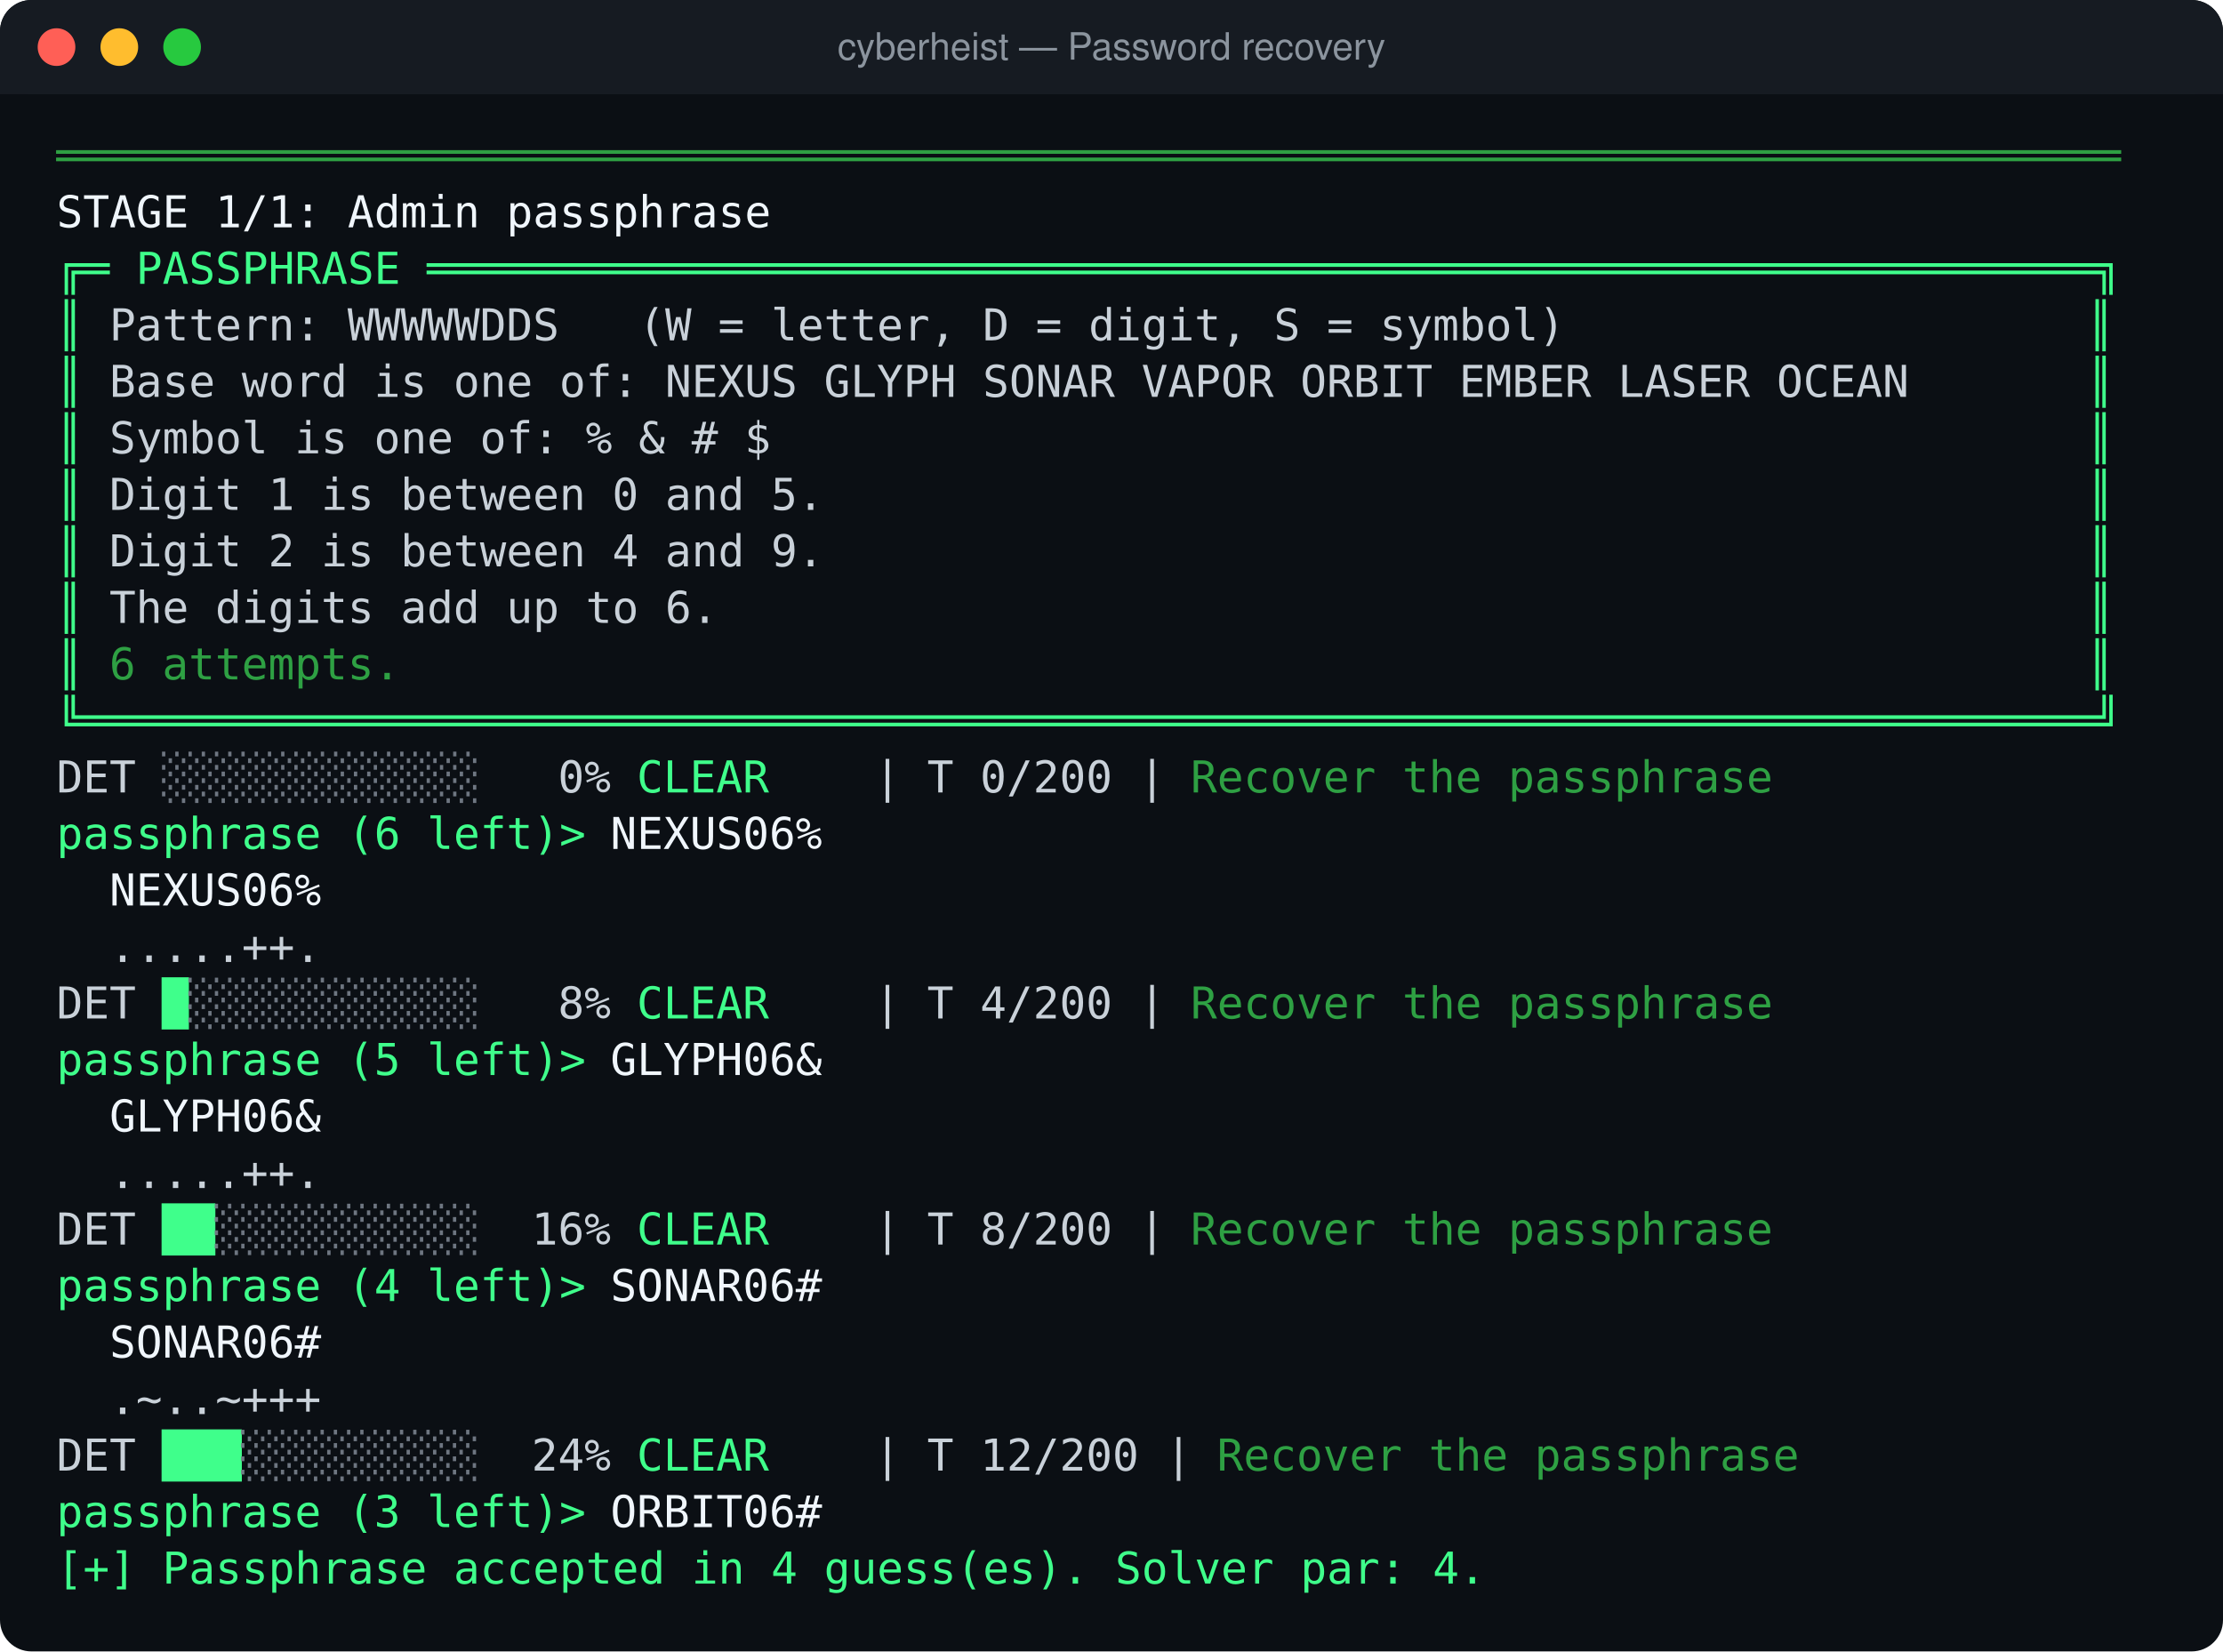
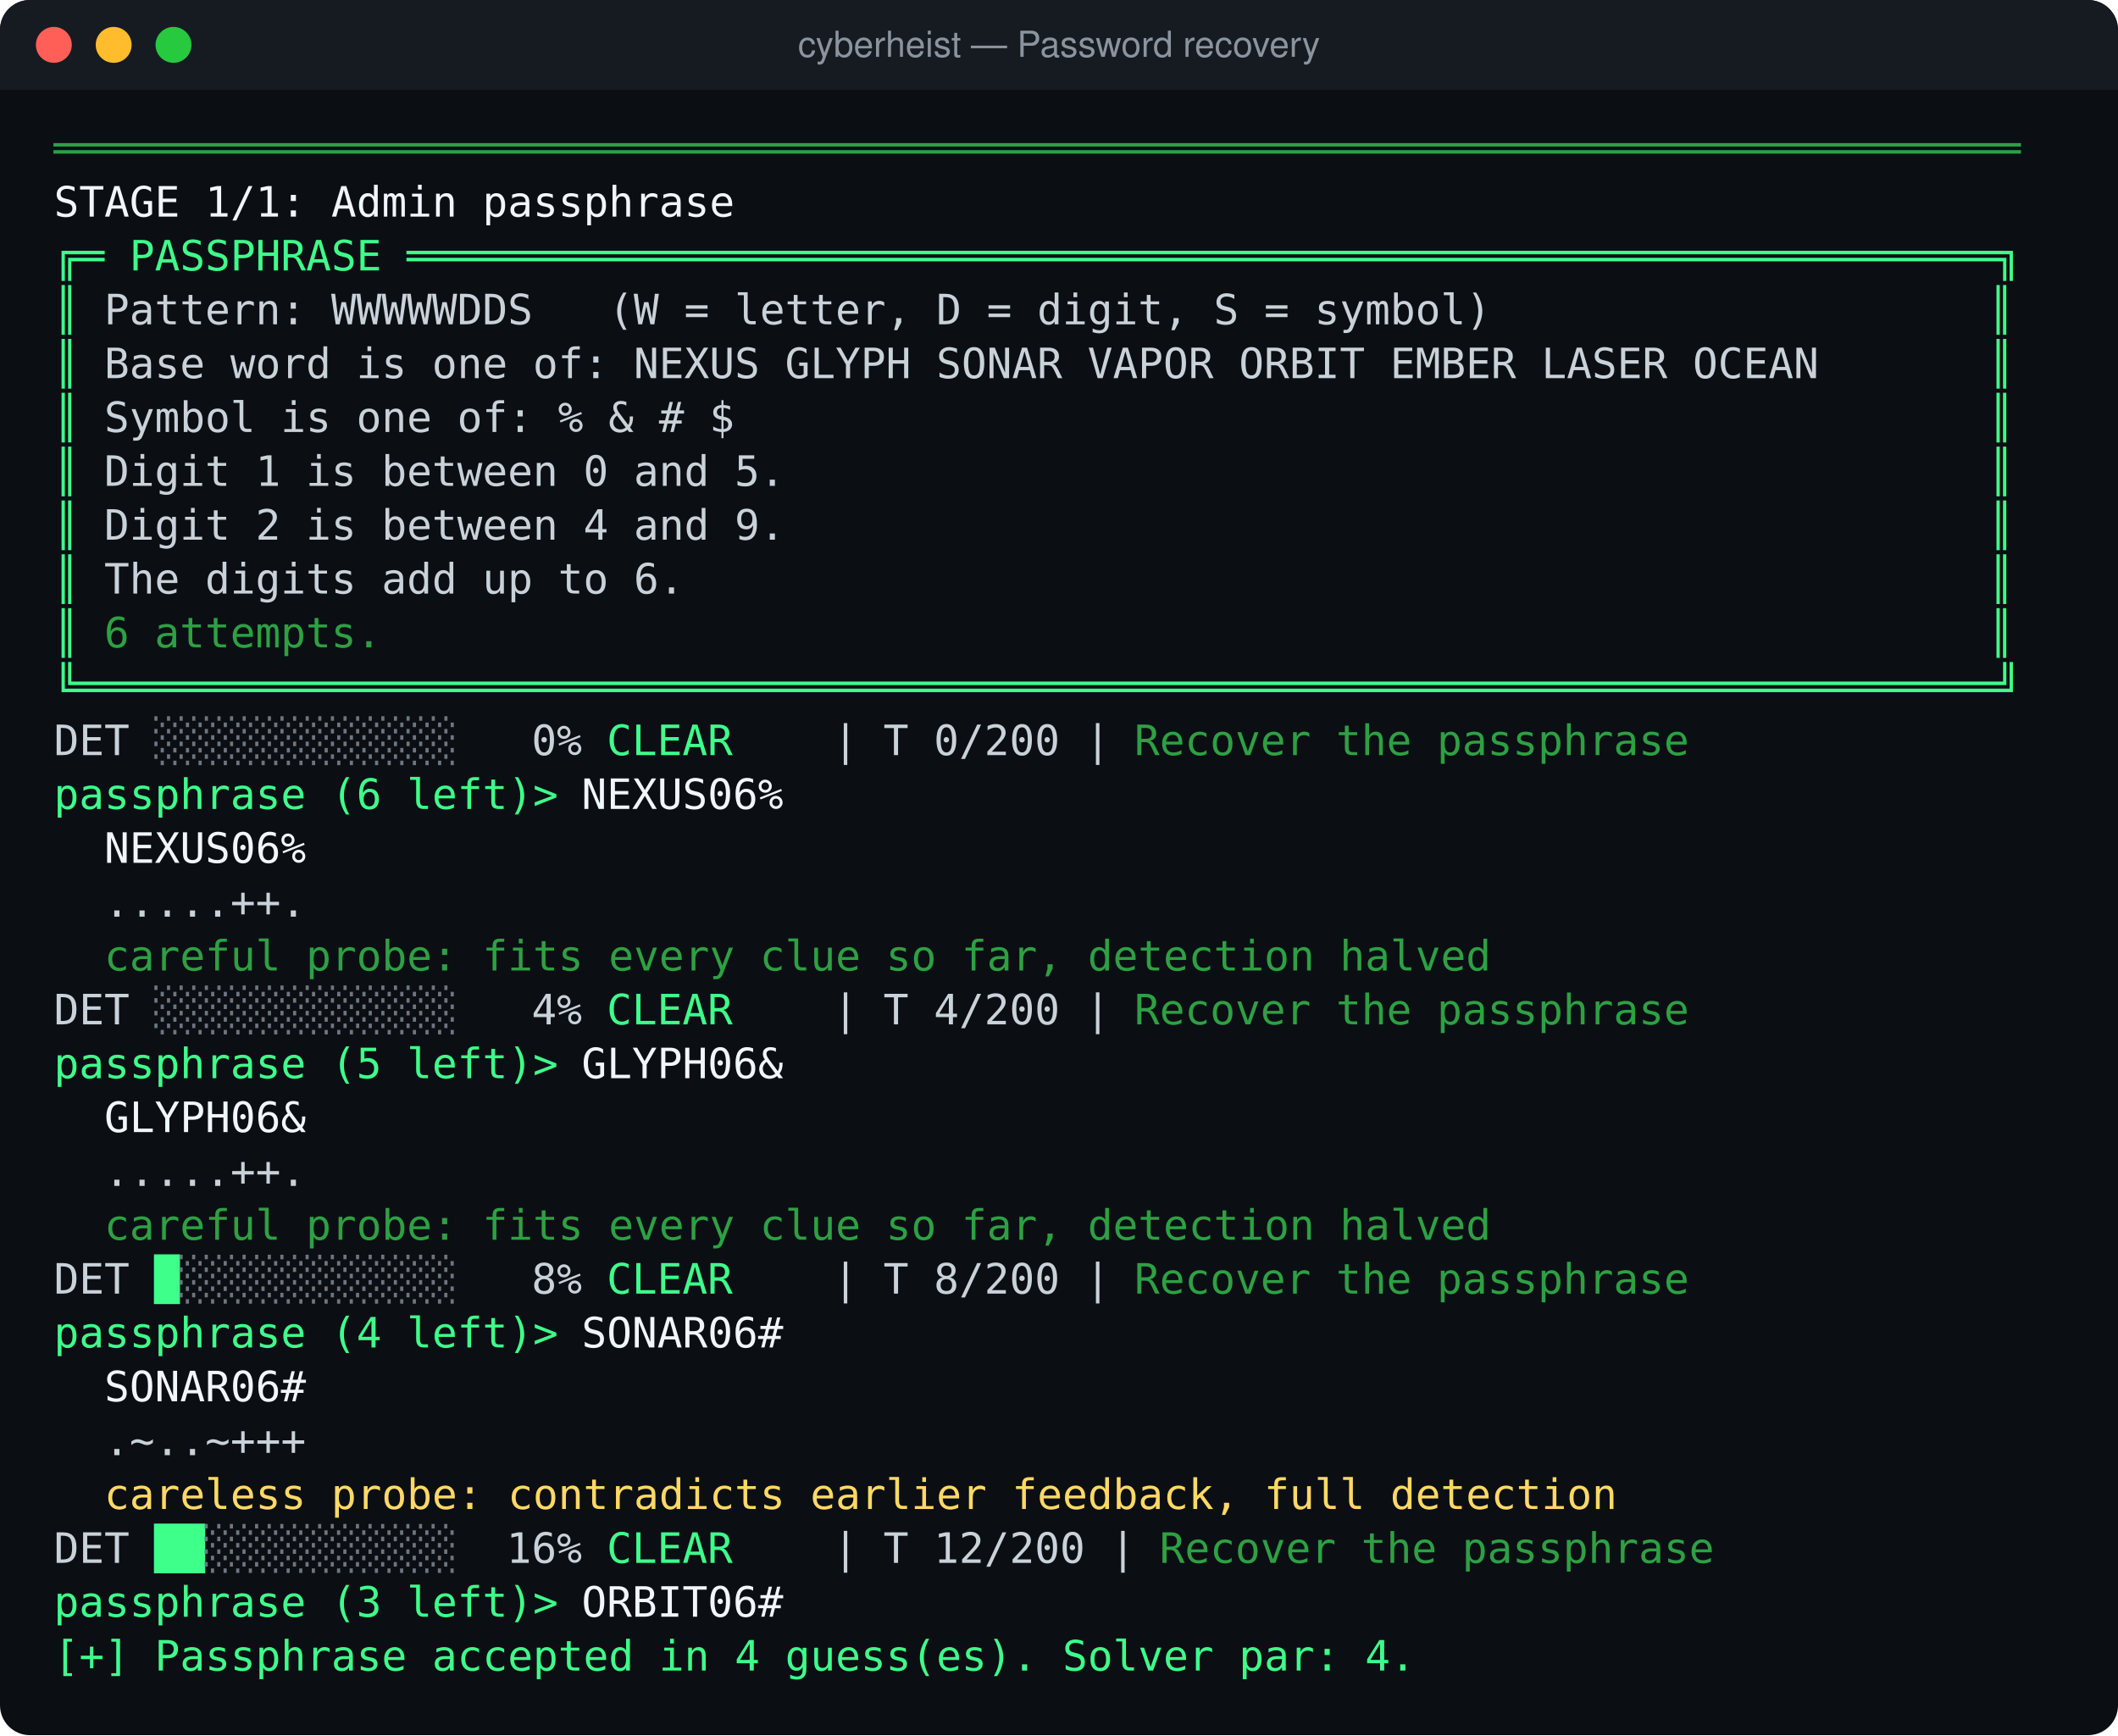
- <svg xmlns="http://www.w3.org/2000/svg" width="708" height="526" viewBox="0 0 708 526">
+ <svg xmlns="http://www.w3.org/2000/svg" width="708" height="580" viewBox="0 0 708 580">
  <rect width="100%" height="100%" rx="10" fill="#0b0f14" />
  <rect width="100%" height="30" rx="10" fill="#161b22" />
  <rect y="20" width="100%" height="10" fill="#161b22" />
  <circle cx="18" cy="15" r="6" fill="#ff5f56" />
  <circle cx="38" cy="15" r="6" fill="#ffbd2e" />
  <circle cx="58" cy="15" r="6" fill="#27c93f" />
  <text x="354" y="19" fill="#8b949e" font-family="Segoe UI, Helvetica, Arial, sans-serif" font-size="12" text-anchor="middle">cyberheist — Password recovery</text>
  <g font-family="Cascadia Mono, Consolas, DejaVu Sans Mono, Menlo, monospace" font-size="14" xml:space="preserve">
    <text y="54.4">
      <tspan x="18.0" textLength="655.2" lengthAdjust="spacingAndGlyphs" fill="#2ea043">══════════════════════════════════════════════════════════════════════════════</tspan>
    </text>
    <text y="72.4">
      <tspan x="18.0" textLength="226.8" lengthAdjust="spacingAndGlyphs" fill="#f0f6fc">STAGE 1/1: Admin passphrase</tspan>
    </text>
    <text y="90.4">
      <tspan x="18.0" textLength="655.2" lengthAdjust="spacingAndGlyphs" fill="#3fff8b">╔═ PASSPHRASE ═══════════════════════════════════════════════════════════════╗</tspan>
    </text>
    <text y="108.4">
      <tspan x="18.0" textLength="8.4" lengthAdjust="spacingAndGlyphs" fill="#3fff8b">║</tspan>
      <tspan x="26.4" textLength="638.4" lengthAdjust="spacingAndGlyphs" fill="#c9d1d9"> Pattern: WWWWWDDS   (W = letter, D = digit, S = symbol)                    </tspan>
      <tspan x="664.8" textLength="8.4" lengthAdjust="spacingAndGlyphs" fill="#3fff8b">║</tspan>
    </text>
    <text y="126.4">
      <tspan x="18.0" textLength="8.4" lengthAdjust="spacingAndGlyphs" fill="#3fff8b">║</tspan>
      <tspan x="26.4" textLength="638.4" lengthAdjust="spacingAndGlyphs" fill="#c9d1d9"> Base word is one of: NEXUS GLYPH SONAR VAPOR ORBIT EMBER LASER OCEAN       </tspan>
      <tspan x="664.8" textLength="8.4" lengthAdjust="spacingAndGlyphs" fill="#3fff8b">║</tspan>
    </text>
    <text y="144.4">
      <tspan x="18.0" textLength="8.4" lengthAdjust="spacingAndGlyphs" fill="#3fff8b">║</tspan>
      <tspan x="26.4" textLength="638.4" lengthAdjust="spacingAndGlyphs" fill="#c9d1d9"> Symbol is one of: % &amp; # $                                                  </tspan>
      <tspan x="664.8" textLength="8.4" lengthAdjust="spacingAndGlyphs" fill="#3fff8b">║</tspan>
    </text>
    <text y="162.4">
      <tspan x="18.0" textLength="8.4" lengthAdjust="spacingAndGlyphs" fill="#3fff8b">║</tspan>
      <tspan x="26.4" textLength="638.4" lengthAdjust="spacingAndGlyphs" fill="#c9d1d9"> Digit 1 is between 0 and 5.                                                </tspan>
      <tspan x="664.8" textLength="8.4" lengthAdjust="spacingAndGlyphs" fill="#3fff8b">║</tspan>
    </text>
    <text y="180.4">
      <tspan x="18.0" textLength="8.4" lengthAdjust="spacingAndGlyphs" fill="#3fff8b">║</tspan>
      <tspan x="26.4" textLength="638.4" lengthAdjust="spacingAndGlyphs" fill="#c9d1d9"> Digit 2 is between 4 and 9.                                                </tspan>
      <tspan x="664.8" textLength="8.4" lengthAdjust="spacingAndGlyphs" fill="#3fff8b">║</tspan>
    </text>
    <text y="198.4">
      <tspan x="18.0" textLength="8.4" lengthAdjust="spacingAndGlyphs" fill="#3fff8b">║</tspan>
      <tspan x="26.4" textLength="638.4" lengthAdjust="spacingAndGlyphs" fill="#c9d1d9"> The digits add up to 6.                                                    </tspan>
      <tspan x="664.8" textLength="8.4" lengthAdjust="spacingAndGlyphs" fill="#3fff8b">║</tspan>
    </text>
    <text y="216.4">
      <tspan x="18.0" textLength="8.4" lengthAdjust="spacingAndGlyphs" fill="#3fff8b">║</tspan>
      <tspan x="26.4" textLength="8.4" lengthAdjust="spacingAndGlyphs" fill="#c9d1d9"> </tspan>
      <tspan x="34.8" textLength="92.4" lengthAdjust="spacingAndGlyphs" fill="#2ea043">6 attempts.</tspan>
      <tspan x="127.2" textLength="537.6" lengthAdjust="spacingAndGlyphs" fill="#c9d1d9">                                                                </tspan>
      <tspan x="664.8" textLength="8.4" lengthAdjust="spacingAndGlyphs" fill="#3fff8b">║</tspan>
    </text>
    <text y="234.4">
      <tspan x="18.0" textLength="655.2" lengthAdjust="spacingAndGlyphs" fill="#3fff8b">╚════════════════════════════════════════════════════════════════════════════╝</tspan>
    </text>
    <text y="252.4">
      <tspan x="18.0" textLength="33.6" lengthAdjust="spacingAndGlyphs" fill="#c9d1d9">DET </tspan>
      <tspan x="51.6" textLength="100.8" lengthAdjust="spacingAndGlyphs" fill="#6e7681">░░░░░░░░░░░░</tspan>
      <tspan x="152.4" textLength="50.4" lengthAdjust="spacingAndGlyphs" fill="#c9d1d9">   0% </tspan>
      <tspan x="202.8" textLength="67.2" lengthAdjust="spacingAndGlyphs" fill="#3fff8b">CLEAR   </tspan>
      <tspan x="270.0" textLength="109.2" lengthAdjust="spacingAndGlyphs" fill="#c9d1d9"> | T 0/200 | </tspan>
      <tspan x="379.2" textLength="184.8" lengthAdjust="spacingAndGlyphs" fill="#2ea043">Recover the passphrase</tspan>
    </text>
    <text y="270.4">
      <tspan x="18.0" textLength="176.4" lengthAdjust="spacingAndGlyphs" fill="#3fff8b">passphrase (6 left)&gt; </tspan>
      <tspan x="194.4" textLength="67.2" lengthAdjust="spacingAndGlyphs" fill="#f0f6fc">NEXUS06%</tspan>
    </text>
    <text y="288.4">
      <tspan x="18.0" textLength="84.0" lengthAdjust="spacingAndGlyphs" fill="#f0f6fc">  NEXUS06%</tspan>
    </text>
    <text y="306.4">
      <tspan x="18.0" textLength="84.0" lengthAdjust="spacingAndGlyphs" fill="#c9d1d9">  .....++.</tspan>
    </text>
    <text y="324.4">
+       <tspan x="18.0" textLength="478.8" lengthAdjust="spacingAndGlyphs" fill="#2ea043">  careful probe: fits every clue so far, detection halved</tspan>
+     </text>
+     <text y="342.4">
+       <tspan x="18.0" textLength="33.6" lengthAdjust="spacingAndGlyphs" fill="#c9d1d9">DET </tspan>
+       <tspan x="51.6" textLength="100.8" lengthAdjust="spacingAndGlyphs" fill="#6e7681">░░░░░░░░░░░░</tspan>
+       <tspan x="152.4" textLength="50.4" lengthAdjust="spacingAndGlyphs" fill="#c9d1d9">   4% </tspan>
+       <tspan x="202.8" textLength="67.2" lengthAdjust="spacingAndGlyphs" fill="#3fff8b">CLEAR   </tspan>
+       <tspan x="270.0" textLength="109.2" lengthAdjust="spacingAndGlyphs" fill="#c9d1d9"> | T 4/200 | </tspan>
+       <tspan x="379.2" textLength="184.8" lengthAdjust="spacingAndGlyphs" fill="#2ea043">Recover the passphrase</tspan>
+     </text>
+     <text y="360.4">
+       <tspan x="18.0" textLength="176.4" lengthAdjust="spacingAndGlyphs" fill="#3fff8b">passphrase (5 left)&gt; </tspan>
+       <tspan x="194.4" textLength="67.2" lengthAdjust="spacingAndGlyphs" fill="#f0f6fc">GLYPH06&amp;</tspan>
+     </text>
+     <text y="378.4">
+       <tspan x="18.0" textLength="84.0" lengthAdjust="spacingAndGlyphs" fill="#f0f6fc">  GLYPH06&amp;</tspan>
+     </text>
+     <text y="396.4">
+       <tspan x="18.0" textLength="84.0" lengthAdjust="spacingAndGlyphs" fill="#c9d1d9">  .....++.</tspan>
+     </text>
+     <text y="414.4">
+       <tspan x="18.0" textLength="478.8" lengthAdjust="spacingAndGlyphs" fill="#2ea043">  careful probe: fits every clue so far, detection halved</tspan>
+     </text>
+     <text y="432.4">
      <tspan x="18.0" textLength="33.6" lengthAdjust="spacingAndGlyphs" fill="#c9d1d9">DET </tspan>
      <tspan x="51.6" textLength="8.4" lengthAdjust="spacingAndGlyphs" fill="#3fff8b">█</tspan>
      <tspan x="60.0" textLength="92.4" lengthAdjust="spacingAndGlyphs" fill="#6e7681">░░░░░░░░░░░</tspan>
      <tspan x="152.4" textLength="50.4" lengthAdjust="spacingAndGlyphs" fill="#c9d1d9">   8% </tspan>
      <tspan x="202.8" textLength="67.2" lengthAdjust="spacingAndGlyphs" fill="#3fff8b">CLEAR   </tspan>
-       <tspan x="270.0" textLength="109.2" lengthAdjust="spacingAndGlyphs" fill="#c9d1d9"> | T 4/200 | </tspan>
+       <tspan x="270.0" textLength="109.2" lengthAdjust="spacingAndGlyphs" fill="#c9d1d9"> | T 8/200 | </tspan>
      <tspan x="379.2" textLength="184.8" lengthAdjust="spacingAndGlyphs" fill="#2ea043">Recover the passphrase</tspan>
    </text>
-     <text y="342.4">
-       <tspan x="18.0" textLength="176.4" lengthAdjust="spacingAndGlyphs" fill="#3fff8b">passphrase (5 left)&gt; </tspan>
-       <tspan x="194.4" textLength="67.2" lengthAdjust="spacingAndGlyphs" fill="#f0f6fc">GLYPH06&amp;</tspan>
+     <text y="450.4">
+       <tspan x="18.0" textLength="176.4" lengthAdjust="spacingAndGlyphs" fill="#3fff8b">passphrase (4 left)&gt; </tspan>
+       <tspan x="194.4" textLength="67.2" lengthAdjust="spacingAndGlyphs" fill="#f0f6fc">SONAR06#</tspan>
    </text>
-     <text y="360.4">
-       <tspan x="18.0" textLength="84.0" lengthAdjust="spacingAndGlyphs" fill="#f0f6fc">  GLYPH06&amp;</tspan>
+     <text y="468.4">
+       <tspan x="18.0" textLength="84.0" lengthAdjust="spacingAndGlyphs" fill="#f0f6fc">  SONAR06#</tspan>
    </text>
-     <text y="378.4">
-       <tspan x="18.0" textLength="84.0" lengthAdjust="spacingAndGlyphs" fill="#c9d1d9">  .....++.</tspan>
+     <text y="486.4">
+       <tspan x="18.0" textLength="84.0" lengthAdjust="spacingAndGlyphs" fill="#c9d1d9">  .~..~+++</tspan>
    </text>
-     <text y="396.4">
+     <text y="504.4">
+       <tspan x="18.0" textLength="520.8" lengthAdjust="spacingAndGlyphs" fill="#ffd866">  careless probe: contradicts earlier feedback, full detection</tspan>
+     </text>
+     <text y="522.4">
      <tspan x="18.0" textLength="33.6" lengthAdjust="spacingAndGlyphs" fill="#c9d1d9">DET </tspan>
      <tspan x="51.6" textLength="16.8" lengthAdjust="spacingAndGlyphs" fill="#3fff8b">██</tspan>
      <tspan x="68.4" textLength="84.0" lengthAdjust="spacingAndGlyphs" fill="#6e7681">░░░░░░░░░░</tspan>
      <tspan x="152.4" textLength="50.4" lengthAdjust="spacingAndGlyphs" fill="#c9d1d9">  16% </tspan>
      <tspan x="202.8" textLength="67.2" lengthAdjust="spacingAndGlyphs" fill="#3fff8b">CLEAR   </tspan>
-       <tspan x="270.0" textLength="109.2" lengthAdjust="spacingAndGlyphs" fill="#c9d1d9"> | T 8/200 | </tspan>
-       <tspan x="379.2" textLength="184.8" lengthAdjust="spacingAndGlyphs" fill="#2ea043">Recover the passphrase</tspan>
-     </text>
-     <text y="414.4">
-       <tspan x="18.0" textLength="176.4" lengthAdjust="spacingAndGlyphs" fill="#3fff8b">passphrase (4 left)&gt; </tspan>
-       <tspan x="194.4" textLength="67.2" lengthAdjust="spacingAndGlyphs" fill="#f0f6fc">SONAR06#</tspan>
-     </text>
-     <text y="432.4">
-       <tspan x="18.0" textLength="84.0" lengthAdjust="spacingAndGlyphs" fill="#f0f6fc">  SONAR06#</tspan>
-     </text>
-     <text y="450.4">
-       <tspan x="18.0" textLength="84.0" lengthAdjust="spacingAndGlyphs" fill="#c9d1d9">  .~..~+++</tspan>
-     </text>
-     <text y="468.4">
-       <tspan x="18.0" textLength="33.6" lengthAdjust="spacingAndGlyphs" fill="#c9d1d9">DET </tspan>
-       <tspan x="51.6" textLength="25.2" lengthAdjust="spacingAndGlyphs" fill="#3fff8b">███</tspan>
-       <tspan x="76.8" textLength="75.6" lengthAdjust="spacingAndGlyphs" fill="#6e7681">░░░░░░░░░</tspan>
-       <tspan x="152.4" textLength="50.4" lengthAdjust="spacingAndGlyphs" fill="#c9d1d9">  24% </tspan>
-       <tspan x="202.8" textLength="67.2" lengthAdjust="spacingAndGlyphs" fill="#3fff8b">CLEAR   </tspan>
      <tspan x="270.0" textLength="117.6" lengthAdjust="spacingAndGlyphs" fill="#c9d1d9"> | T 12/200 | </tspan>
      <tspan x="387.6" textLength="184.8" lengthAdjust="spacingAndGlyphs" fill="#2ea043">Recover the passphrase</tspan>
    </text>
-     <text y="486.4">
+     <text y="540.4">
      <tspan x="18.0" textLength="176.4" lengthAdjust="spacingAndGlyphs" fill="#3fff8b">passphrase (3 left)&gt; </tspan>
      <tspan x="194.4" textLength="67.2" lengthAdjust="spacingAndGlyphs" fill="#f0f6fc">ORBIT06#</tspan>
    </text>
-     <text y="504.4">
+     <text y="558.4">
      <tspan x="18.0" textLength="453.6" lengthAdjust="spacingAndGlyphs" fill="#3fff8b">[+] Passphrase accepted in 4 guess(es). Solver par: 4.</tspan>
    </text>
  </g>
</svg>
